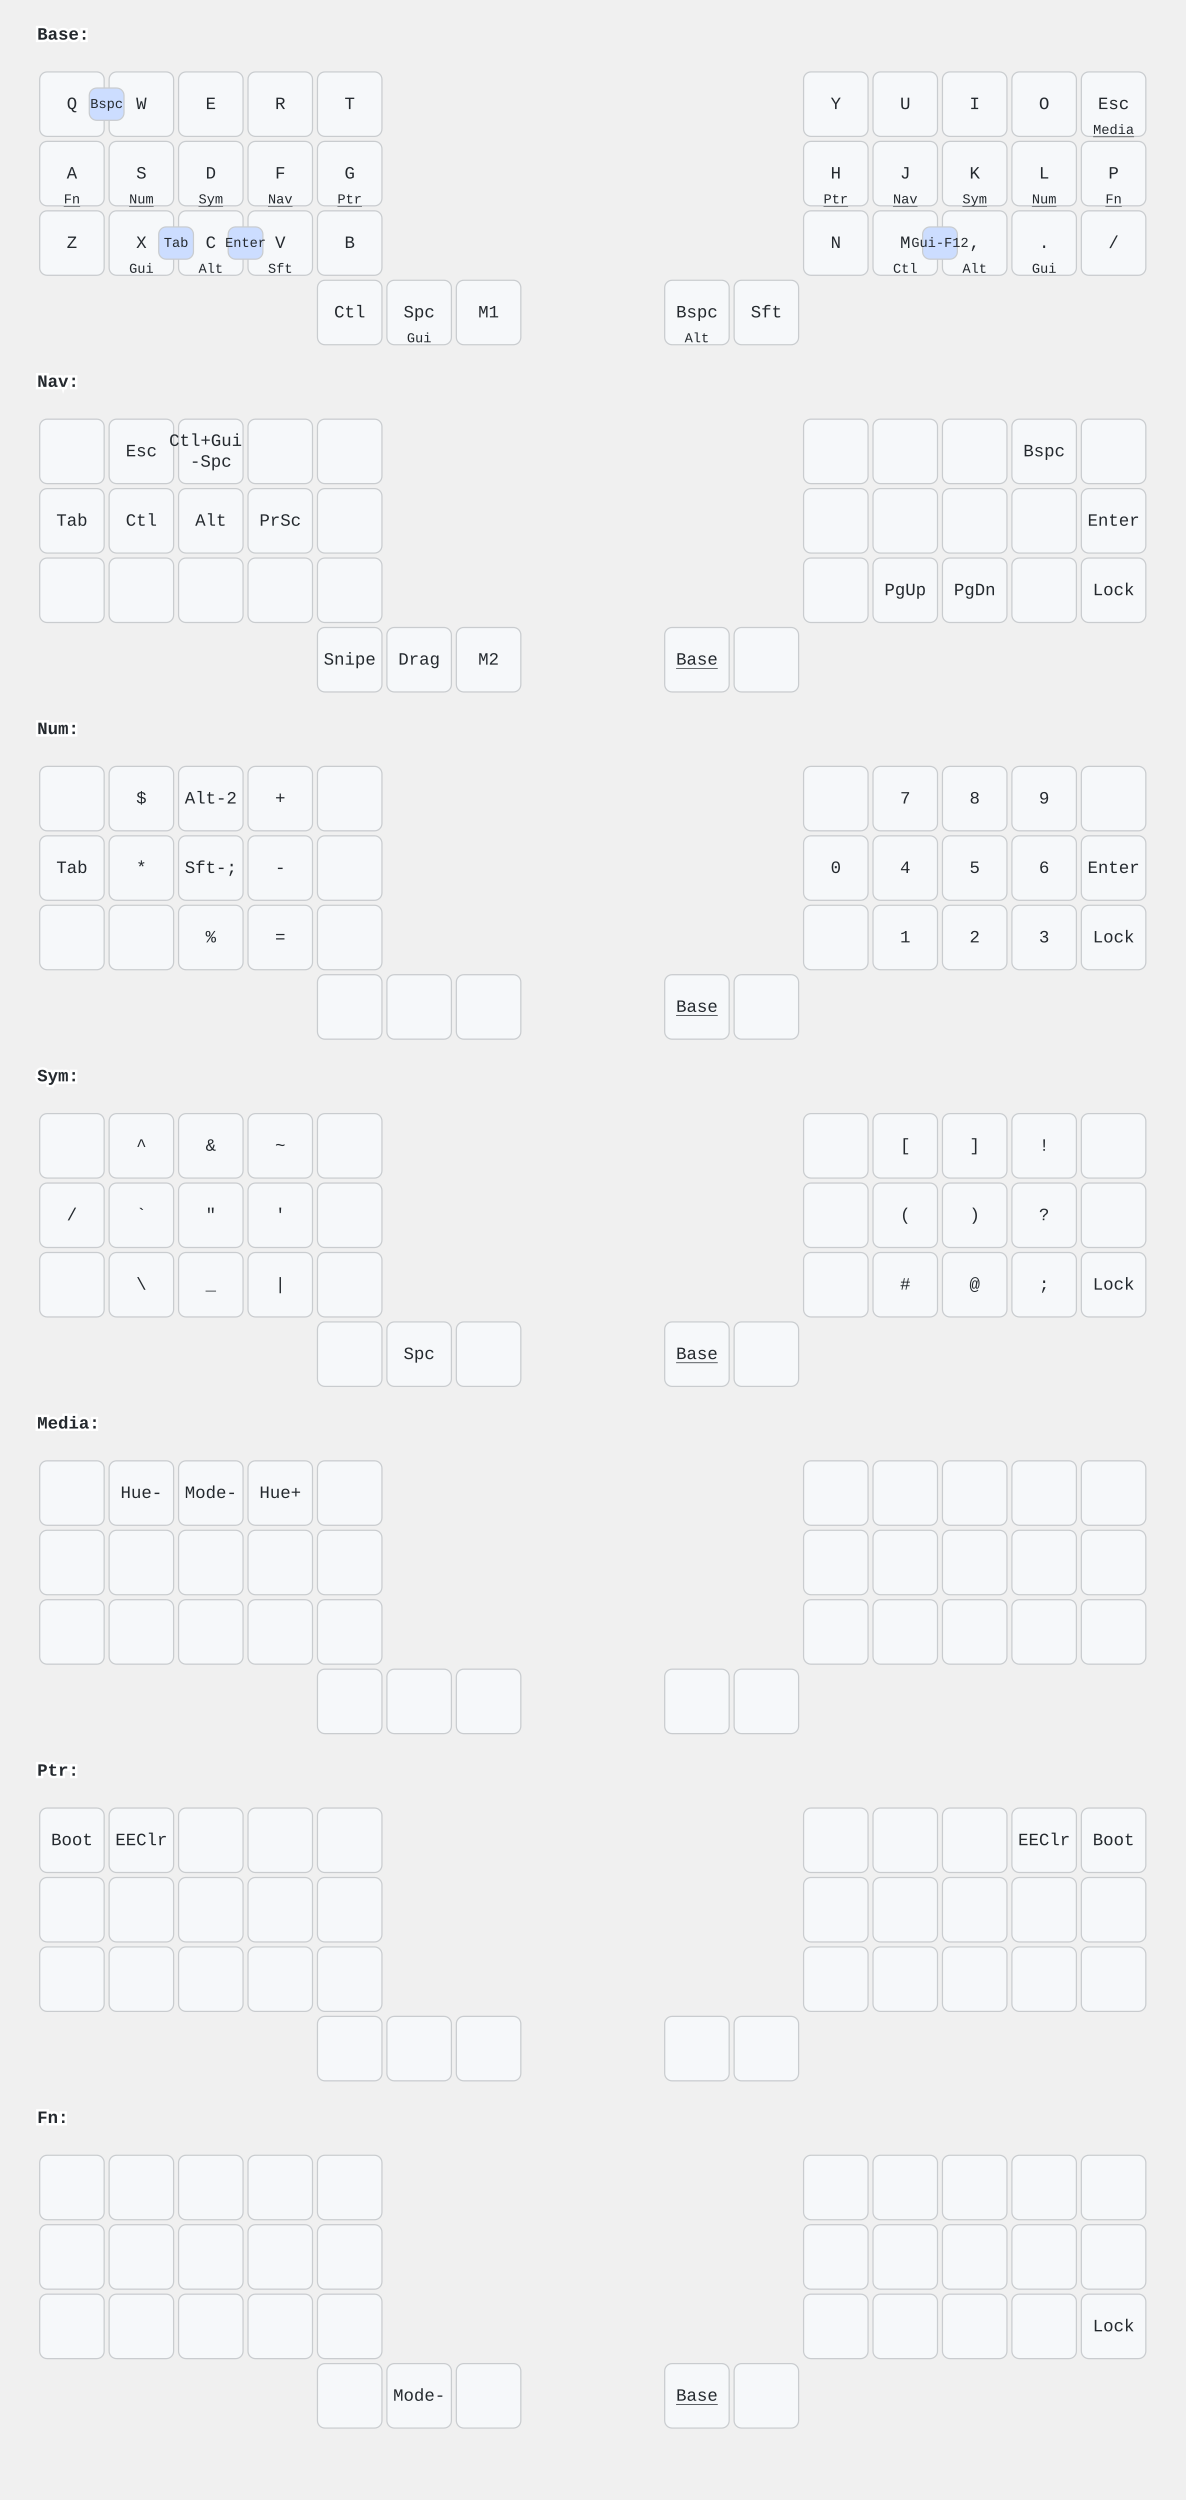
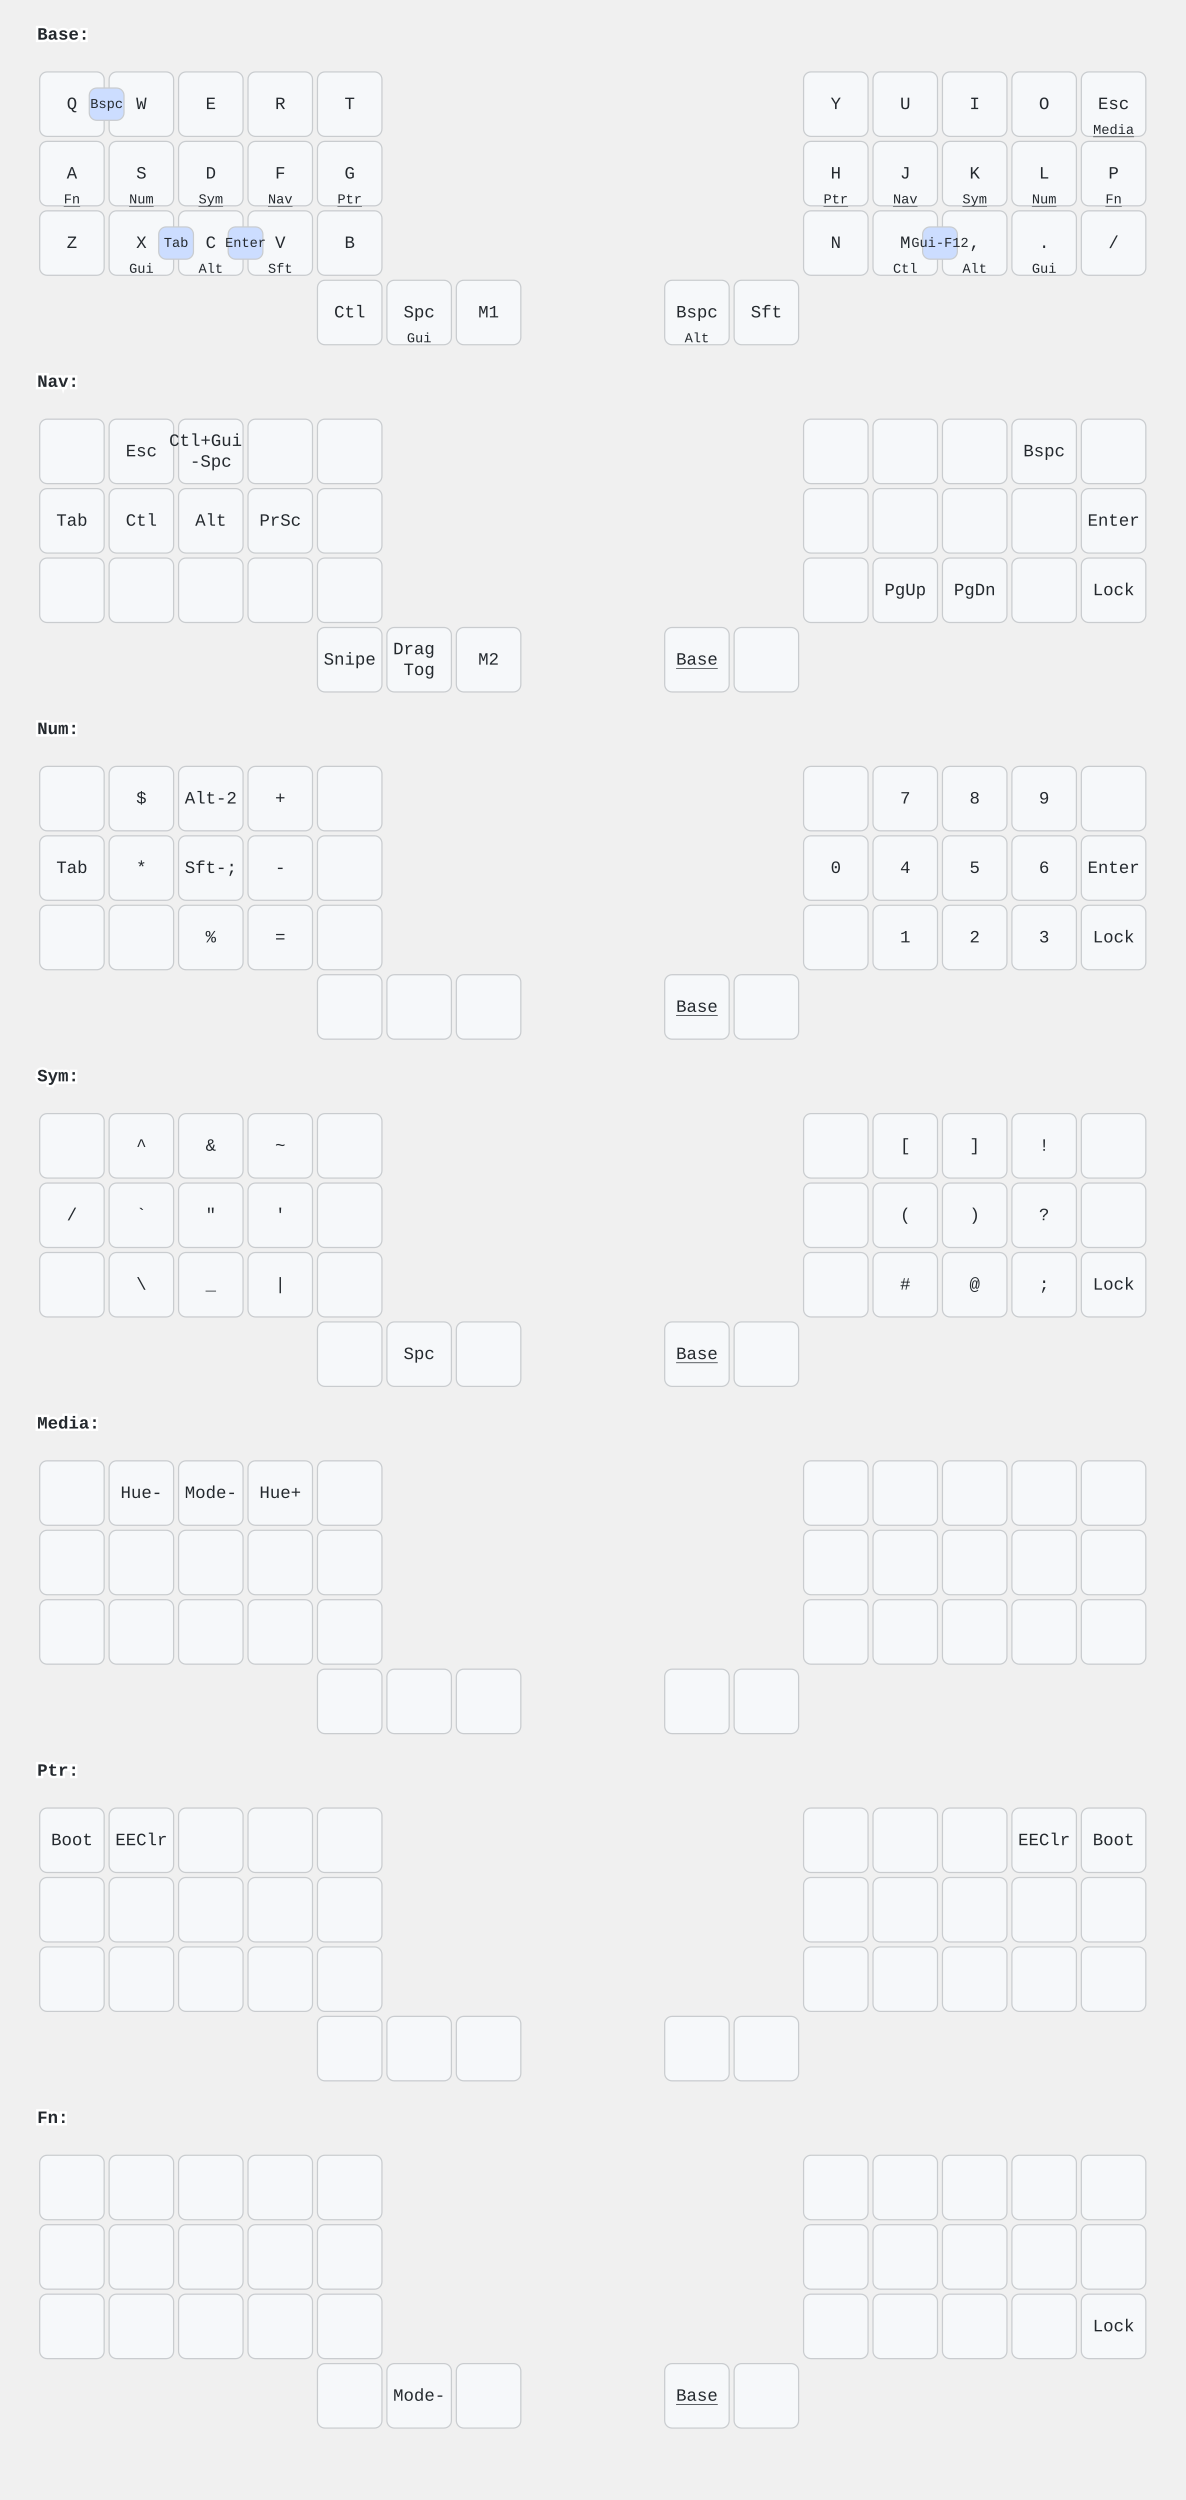
<svg xmlns="http://www.w3.org/2000/svg" xmlns:xlink="http://www.w3.org/1999/xlink" width="956" height="2016" viewBox="0 0 956 2016" class="keymap">
  <defs>/* start glyphs */
<svg id="mdi:arrow-down-thin">
      <svg id="mdi-arrow-down-thin" viewBox="0 0 24 24">
        <path d="M7.03 13.92H11.03V5L13.04 4.97V13.92H17.03L12.03 18.92Z" />
      </svg>
    </svg>
    <svg id="mdi:arrow-left-thin">
      <svg id="mdi-arrow-left-thin" viewBox="0 0 24 24">
        <path d="M10.05 16.94V12.94H18.97L19 10.93H10.05V6.94L5.05 11.94Z" />
      </svg>
    </svg>
    <svg id="mdi:arrow-right-thin">
      <svg id="mdi-arrow-right-thin" viewBox="0 0 24 24">
        <path d="M14 16.94V12.94H5.08L5.05 10.93H14V6.94L19 11.94Z" />
      </svg>
    </svg>
    <svg id="mdi:arrow-up-thin">
      <svg id="mdi-arrow-up-thin" viewBox="0 0 24 24">
        <path d="M7.03 9.97H11.03V18.89L13.04 18.92V9.97H17.03L12.03 4.97Z" />
      </svg>
    </svg>
    <svg id="mdi:play">
      <svg id="mdi-play" viewBox="0 0 24 24">
        <path d="M8,5.14V19.14L19,12.14L8,5.14Z" />
      </svg>
    </svg>
    <svg id="mdi:skip-next">
      <svg id="mdi-skip-next" viewBox="0 0 24 24">
        <path d="M16,18H18V6H16M6,18L14.5,12L6,6V18Z" />
      </svg>
    </svg>
    <svg id="mdi:skip-previous">
      <svg id="mdi-skip-previous" viewBox="0 0 24 24">
        <path d="M6,18V6H8V18H6M9.5,12L18,6V18L9.5,12Z" />
      </svg>
    </svg>
    <svg id="mdi:stop">
      <svg id="mdi-stop" viewBox="0 0 24 24">
        <path d="M18,18H6V6H18V18Z" />
      </svg>
    </svg>
    <svg id="mdi:volume-off">
      <svg id="mdi-volume-off" viewBox="0 0 24 24">
        <path d="M12,4L9.91,6.09L12,8.18M4.27,3L3,4.27L7.73,9H3V15H7L12,20V13.27L16.25,17.53C15.58,18.04 14.83,18.46 14,18.7V20.77C15.38,20.45 16.63,19.82 17.68,18.96L19.73,21L21,19.73L12,10.73M19,12C19,12.94 18.8,13.82 18.46,14.64L19.97,16.15C20.62,14.91 21,13.5 21,12C21,7.72 18,4.14 14,3.23V5.29C16.89,6.15 19,8.83 19,12M16.5,12C16.5,10.23 15.5,8.71 14,7.97V10.18L16.45,12.63C16.5,12.43 16.5,12.21 16.5,12Z" />
      </svg>
    </svg>
  </defs>/* end glyphs */
<style>/* inherit to force styles through use tags */
svg path {
    fill: inherit;
}

/* font and background color specifications */
svg.keymap {
    font-family: SFMono-Regular,Consolas,Liberation Mono,Menlo,monospace;
    font-size: 14px;
    font-kerning: normal;
    text-rendering: optimizeLegibility;
    fill: #24292e;
}

/* default key styling */
rect.key {
    fill: #f6f8fa;
}

rect.key, rect.combo {
    stroke: #c9cccf;
    stroke-width: 1;
}

/* default key side styling, only used is draw_key_sides is set */
rect.side {
    filter: brightness(90%);
}

/* color accent for combo boxes */
rect.combo, rect.combo-separate {
    fill: #cdf;
}

/* color accent for held keys */
rect.held, rect.combo.held {
    fill: #fdd;
}

/* color accent for ghost (optional) keys */
rect.ghost, rect.combo.ghost {
    stroke-dasharray: 4, 4;
    stroke-width: 2;
}

text {
    text-anchor: middle;
    dominant-baseline: middle;
}

/* styling for layer labels */
text.label {
    font-weight: bold;
    text-anchor: start;
    stroke: white;
    stroke-width: 4;
    paint-order: stroke;
}

/* styling for optional footer */
text.footer {
    text-anchor: end;
    dominant-baseline: auto;
    stroke: white;
    stroke-width: 4;
    paint-order: stroke;
}

/* styling for combo tap, and key non-tap label text */
text.combo, text.hold, text.shifted, text.left, text.right, text.tl, text.tr, text.bl, text.br {
    font-size: 11px;
}

text.hold, text.bl, text.br {
    text-anchor: middle;
    dominant-baseline: auto;
}

text.shifted, text.tl, text.tr {
    text-anchor: middle;
    dominant-baseline: hanging;
}

text.left, text.tl, text.bl {
    text-anchor: start;
}

text.right, text.tr, text.br {
    text-anchor: end;
}

text.layer-activator {
    text-decoration: underline;
}

/* styling for hold/shifted label text in combo box */
text.combo.hold, text.combo.shifted, text.combo.left, text.combo.right {
    font-size: 8px;
}

/* lighter symbol for transparent keys */
text.trans {
    fill: #7b7e81;
}

/* styling for combo dendrons */
path.combo {
    stroke-width: 1;
    stroke: gray;
    fill: none;
}

/* Start Tabler Icons Cleanup */
/* cannot use height/width with glyphs */
.icon-tabler &gt; path {
    fill: inherit;
    stroke: inherit;
    stroke-width: 2;
}
/* hide tabler's default box */
.icon-tabler &gt; path[stroke="none"][fill="none"] {
    visibility: hidden;
}
/* End Tabler Icons Cleanup */
</style>
  <g transform="translate(30, 0)" class="layer-Base">
    <text x="0" y="28" class="label" id="Base">Base:</text>
    <g transform="translate(0, 56)">
      <g transform="translate(28, 28)" class="key keypos-0">
        <rect rx="6" ry="6" x="-26" y="-26" width="52" height="52" class="key" />
        <text x="0" y="0" class="key tap">Q</text>
      </g>
      <g transform="translate(84, 28)" class="key keypos-1">
        <rect rx="6" ry="6" x="-26" y="-26" width="52" height="52" class="key" />
        <text x="0" y="0" class="key tap">W</text>
      </g>
      <g transform="translate(140, 28)" class="key keypos-2">
        <rect rx="6" ry="6" x="-26" y="-26" width="52" height="52" class="key" />
        <text x="0" y="0" class="key tap">E</text>
      </g>
      <g transform="translate(196, 28)" class="key keypos-3">
        <rect rx="6" ry="6" x="-26" y="-26" width="52" height="52" class="key" />
        <text x="0" y="0" class="key tap">R</text>
      </g>
      <g transform="translate(252, 28)" class="key keypos-4">
        <rect rx="6" ry="6" x="-26" y="-26" width="52" height="52" class="key" />
        <text x="0" y="0" class="key tap">T</text>
      </g>
      <g transform="translate(644, 28)" class="key keypos-5">
        <rect rx="6" ry="6" x="-26" y="-26" width="52" height="52" class="key" />
        <text x="0" y="0" class="key tap">Y</text>
      </g>
      <g transform="translate(700, 28)" class="key keypos-6">
        <rect rx="6" ry="6" x="-26" y="-26" width="52" height="52" class="key" />
        <text x="0" y="0" class="key tap">U</text>
      </g>
      <g transform="translate(756, 28)" class="key keypos-7">
        <rect rx="6" ry="6" x="-26" y="-26" width="52" height="52" class="key" />
        <text x="0" y="0" class="key tap">I</text>
      </g>
      <g transform="translate(812, 28)" class="key keypos-8">
        <rect rx="6" ry="6" x="-26" y="-26" width="52" height="52" class="key" />
        <text x="0" y="0" class="key tap">O</text>
      </g>
      <g transform="translate(868, 28)" class="key keypos-9">
        <rect rx="6" ry="6" x="-26" y="-26" width="52" height="52" class="key" />
        <text x="0" y="0" class="key tap">Esc</text>
        <a href="#Media">
          <text x="0" y="24" class="key hold layer-activator">Media</text>
        </a>
      </g>
      <g transform="translate(28, 84)" class="key keypos-10">
        <rect rx="6" ry="6" x="-26" y="-26" width="52" height="52" class="key" />
        <text x="0" y="0" class="key tap">A</text>
        <a href="#Fn">
          <text x="0" y="24" class="key hold layer-activator">Fn</text>
        </a>
      </g>
      <g transform="translate(84, 84)" class="key keypos-11">
        <rect rx="6" ry="6" x="-26" y="-26" width="52" height="52" class="key" />
        <text x="0" y="0" class="key tap">S</text>
        <a href="#Num">
          <text x="0" y="24" class="key hold layer-activator">Num</text>
        </a>
      </g>
      <g transform="translate(140, 84)" class="key keypos-12">
        <rect rx="6" ry="6" x="-26" y="-26" width="52" height="52" class="key" />
        <text x="0" y="0" class="key tap">D</text>
        <a href="#Sym">
          <text x="0" y="24" class="key hold layer-activator">Sym</text>
        </a>
      </g>
      <g transform="translate(196, 84)" class="key keypos-13">
        <rect rx="6" ry="6" x="-26" y="-26" width="52" height="52" class="key" />
        <text x="0" y="0" class="key tap">F</text>
        <a href="#Nav">
          <text x="0" y="24" class="key hold layer-activator">Nav</text>
        </a>
      </g>
      <g transform="translate(252, 84)" class="key keypos-14">
        <rect rx="6" ry="6" x="-26" y="-26" width="52" height="52" class="key" />
        <text x="0" y="0" class="key tap">G</text>
        <a href="#Ptr">
          <text x="0" y="24" class="key hold layer-activator">Ptr</text>
        </a>
      </g>
      <g transform="translate(644, 84)" class="key keypos-15">
        <rect rx="6" ry="6" x="-26" y="-26" width="52" height="52" class="key" />
        <text x="0" y="0" class="key tap">H</text>
        <a href="#Ptr">
          <text x="0" y="24" class="key hold layer-activator">Ptr</text>
        </a>
      </g>
      <g transform="translate(700, 84)" class="key keypos-16">
        <rect rx="6" ry="6" x="-26" y="-26" width="52" height="52" class="key" />
        <text x="0" y="0" class="key tap">J</text>
        <a href="#Nav">
          <text x="0" y="24" class="key hold layer-activator">Nav</text>
        </a>
      </g>
      <g transform="translate(756, 84)" class="key keypos-17">
        <rect rx="6" ry="6" x="-26" y="-26" width="52" height="52" class="key" />
        <text x="0" y="0" class="key tap">K</text>
        <a href="#Sym">
          <text x="0" y="24" class="key hold layer-activator">Sym</text>
        </a>
      </g>
      <g transform="translate(812, 84)" class="key keypos-18">
        <rect rx="6" ry="6" x="-26" y="-26" width="52" height="52" class="key" />
        <text x="0" y="0" class="key tap">L</text>
        <a href="#Num">
          <text x="0" y="24" class="key hold layer-activator">Num</text>
        </a>
      </g>
      <g transform="translate(868, 84)" class="key keypos-19">
        <rect rx="6" ry="6" x="-26" y="-26" width="52" height="52" class="key" />
        <text x="0" y="0" class="key tap">P</text>
        <a href="#Fn">
          <text x="0" y="24" class="key hold layer-activator">Fn</text>
        </a>
      </g>
      <g transform="translate(28, 140)" class="key keypos-20">
        <rect rx="6" ry="6" x="-26" y="-26" width="52" height="52" class="key" />
        <text x="0" y="0" class="key tap">Z</text>
      </g>
      <g transform="translate(84, 140)" class="key keypos-21">
        <rect rx="6" ry="6" x="-26" y="-26" width="52" height="52" class="key" />
        <text x="0" y="0" class="key tap">X</text>
        <text x="0" y="24" class="key hold">Gui</text>
      </g>
      <g transform="translate(140, 140)" class="key keypos-22">
        <rect rx="6" ry="6" x="-26" y="-26" width="52" height="52" class="key" />
        <text x="0" y="0" class="key tap">C</text>
        <text x="0" y="24" class="key hold">Alt</text>
      </g>
      <g transform="translate(196, 140)" class="key keypos-23">
        <rect rx="6" ry="6" x="-26" y="-26" width="52" height="52" class="key" />
        <text x="0" y="0" class="key tap">V</text>
        <text x="0" y="24" class="key hold">Sft</text>
      </g>
      <g transform="translate(252, 140)" class="key keypos-24">
        <rect rx="6" ry="6" x="-26" y="-26" width="52" height="52" class="key" />
        <text x="0" y="0" class="key tap">B</text>
      </g>
      <g transform="translate(644, 140)" class="key keypos-25">
        <rect rx="6" ry="6" x="-26" y="-26" width="52" height="52" class="key" />
        <text x="0" y="0" class="key tap">N</text>
      </g>
      <g transform="translate(700, 140)" class="key keypos-26">
        <rect rx="6" ry="6" x="-26" y="-26" width="52" height="52" class="key" />
        <text x="0" y="0" class="key tap">M</text>
        <text x="0" y="24" class="key hold">Ctl</text>
      </g>
      <g transform="translate(756, 140)" class="key keypos-27">
        <rect rx="6" ry="6" x="-26" y="-26" width="52" height="52" class="key" />
        <text x="0" y="0" class="key tap">,</text>
        <text x="0" y="24" class="key hold">Alt</text>
      </g>
      <g transform="translate(812, 140)" class="key keypos-28">
        <rect rx="6" ry="6" x="-26" y="-26" width="52" height="52" class="key" />
        <text x="0" y="0" class="key tap">.</text>
        <text x="0" y="24" class="key hold">Gui</text>
      </g>
      <g transform="translate(868, 140)" class="key keypos-29">
        <rect rx="6" ry="6" x="-26" y="-26" width="52" height="52" class="key" />
        <text x="0" y="0" class="key tap">/</text>
      </g>
      <g transform="translate(252, 196)" class="key keypos-30">
        <rect rx="6" ry="6" x="-26" y="-26" width="52" height="52" class="key" />
        <text x="0" y="0" class="key tap">Ctl</text>
      </g>
      <g transform="translate(308, 196)" class="key keypos-31">
        <rect rx="6" ry="6" x="-26" y="-26" width="52" height="52" class="key" />
        <text x="0" y="0" class="key tap">Spc</text>
        <text x="0" y="24" class="key hold">Gui</text>
      </g>
      <g transform="translate(364, 196)" class="key keypos-32">
        <rect rx="6" ry="6" x="-26" y="-26" width="52" height="52" class="key" />
        <text x="0" y="0" class="key tap">M1</text>
      </g>
      <g transform="translate(532, 196)" class="key keypos-33">
        <rect rx="6" ry="6" x="-26" y="-26" width="52" height="52" class="key" />
        <text x="0" y="0" class="key tap">Bspc</text>
        <text x="0" y="24" class="key hold">Alt</text>
      </g>
      <g transform="translate(588, 196)" class="key keypos-34">
        <rect rx="6" ry="6" x="-26" y="-26" width="52" height="52" class="key" />
        <text x="0" y="0" class="key tap">Sft</text>
      </g>
      <g class="combo combopos-0">
        <rect rx="6" ry="6" x="154" y="127" width="28" height="26" class="combo" />
        <text x="168" y="140" class="combo tap">Enter</text>
      </g>
      <g class="combo combopos-1">
        <rect rx="6" ry="6" x="98" y="127" width="28" height="26" class="combo" />
        <text x="112" y="140" class="combo tap">Tab</text>
      </g>
      <g class="combo combopos-2">
        <rect rx="6" ry="6" x="42" y="15" width="28" height="26" class="combo" />
        <text x="56" y="28" class="combo tap">Bspc</text>
      </g>
      <g class="combo combopos-3">
        <rect rx="6" ry="6" x="714" y="127" width="28" height="26" class="combo" />
        <text x="728" y="140" class="combo tap">Gui-F12</text>
      </g>
    </g>
  </g>
  <g transform="translate(30, 280)" class="layer-Nav">
    <text x="0" y="28" class="label" id="Nav">Nav:</text>
    <g transform="translate(0, 56)">
      <g transform="translate(28, 28)" class="key keypos-0">
        <rect rx="6" ry="6" x="-26" y="-26" width="52" height="52" class="key" />
      </g>
      <g transform="translate(84, 28)" class="key keypos-1">
        <rect rx="6" ry="6" x="-26" y="-26" width="52" height="52" class="key" />
        <text x="0" y="0" class="key tap">Esc</text>
      </g>
      <g transform="translate(140, 28)" class="key keypos-2">
        <rect rx="6" ry="6" x="-26" y="-26" width="52" height="52" class="key" />
        <text x="0" y="0" class="key tap">
          <tspan x="0" dy="-0.6em">Ctl+Gui</tspan>
          <tspan x="0" dy="1.2em">-Spc</tspan>
        </text>
      </g>
      <g transform="translate(196, 28)" class="key keypos-3">
        <rect rx="6" ry="6" x="-26" y="-26" width="52" height="52" class="key" />
      </g>
      <g transform="translate(252, 28)" class="key keypos-4">
        <rect rx="6" ry="6" x="-26" y="-26" width="52" height="52" class="key" />
      </g>
      <g transform="translate(644, 28)" class="key keypos-5">
        <rect rx="6" ry="6" x="-26" y="-26" width="52" height="52" class="key" />
      </g>
      <g transform="translate(700, 28)" class="key keypos-6">
        <rect rx="6" ry="6" x="-26" y="-26" width="52" height="52" class="key" />
      </g>
      <g transform="translate(756, 28)" class="key keypos-7">
        <rect rx="6" ry="6" x="-26" y="-26" width="52" height="52" class="key" />
        <use href="#mdi:arrow-up-thin" xlink:href="#mdi:arrow-up-thin" x="-7" y="-7" height="14" width="14.0" class="key tap glyph mdi:arrow-up-thin" />
      </g>
      <g transform="translate(812, 28)" class="key keypos-8">
        <rect rx="6" ry="6" x="-26" y="-26" width="52" height="52" class="key" />
        <text x="0" y="0" class="key tap">Bspc</text>
      </g>
      <g transform="translate(868, 28)" class="key keypos-9">
        <rect rx="6" ry="6" x="-26" y="-26" width="52" height="52" class="key" />
      </g>
      <g transform="translate(28, 84)" class="key keypos-10">
        <rect rx="6" ry="6" x="-26" y="-26" width="52" height="52" class="key" />
        <text x="0" y="0" class="key tap">Tab</text>
      </g>
      <g transform="translate(84, 84)" class="key keypos-11">
        <rect rx="6" ry="6" x="-26" y="-26" width="52" height="52" class="key" />
        <text x="0" y="0" class="key tap">Ctl</text>
      </g>
      <g transform="translate(140, 84)" class="key keypos-12">
        <rect rx="6" ry="6" x="-26" y="-26" width="52" height="52" class="key" />
        <text x="0" y="0" class="key tap">Alt</text>
      </g>
      <g transform="translate(196, 84)" class="key keypos-13">
        <rect rx="6" ry="6" x="-26" y="-26" width="52" height="52" class="key" />
        <text x="0" y="0" class="key tap">PrSc</text>
      </g>
      <g transform="translate(252, 84)" class="key keypos-14">
        <rect rx="6" ry="6" x="-26" y="-26" width="52" height="52" class="key" />
      </g>
      <g transform="translate(644, 84)" class="key keypos-15">
        <rect rx="6" ry="6" x="-26" y="-26" width="52" height="52" class="key" />
      </g>
      <g transform="translate(700, 84)" class="key keypos-16">
        <rect rx="6" ry="6" x="-26" y="-26" width="52" height="52" class="key" />
        <use href="#mdi:arrow-left-thin" xlink:href="#mdi:arrow-left-thin" x="-7" y="-7" height="14" width="14.0" class="key tap glyph mdi:arrow-left-thin" />
      </g>
      <g transform="translate(756, 84)" class="key keypos-17">
        <rect rx="6" ry="6" x="-26" y="-26" width="52" height="52" class="key" />
        <use href="#mdi:arrow-down-thin" xlink:href="#mdi:arrow-down-thin" x="-7" y="-7" height="14" width="14.0" class="key tap glyph mdi:arrow-down-thin" />
      </g>
      <g transform="translate(812, 84)" class="key keypos-18">
        <rect rx="6" ry="6" x="-26" y="-26" width="52" height="52" class="key" />
        <use href="#mdi:arrow-right-thin" xlink:href="#mdi:arrow-right-thin" x="-7" y="-7" height="14" width="14.0" class="key tap glyph mdi:arrow-right-thin" />
      </g>
      <g transform="translate(868, 84)" class="key keypos-19">
        <rect rx="6" ry="6" x="-26" y="-26" width="52" height="52" class="key" />
        <text x="0" y="0" class="key tap">Enter</text>
      </g>
      <g transform="translate(28, 140)" class="key keypos-20">
        <rect rx="6" ry="6" x="-26" y="-26" width="52" height="52" class="key" />
      </g>
      <g transform="translate(84, 140)" class="key keypos-21">
        <rect rx="6" ry="6" x="-26" y="-26" width="52" height="52" class="key" />
      </g>
      <g transform="translate(140, 140)" class="key keypos-22">
        <rect rx="6" ry="6" x="-26" y="-26" width="52" height="52" class="key" />
      </g>
      <g transform="translate(196, 140)" class="key keypos-23">
        <rect rx="6" ry="6" x="-26" y="-26" width="52" height="52" class="key" />
      </g>
      <g transform="translate(252, 140)" class="key keypos-24">
        <rect rx="6" ry="6" x="-26" y="-26" width="52" height="52" class="key" />
      </g>
      <g transform="translate(644, 140)" class="key keypos-25">
        <rect rx="6" ry="6" x="-26" y="-26" width="52" height="52" class="key" />
      </g>
      <g transform="translate(700, 140)" class="key keypos-26">
        <rect rx="6" ry="6" x="-26" y="-26" width="52" height="52" class="key" />
        <text x="0" y="0" class="key tap">PgUp</text>
      </g>
      <g transform="translate(756, 140)" class="key keypos-27">
        <rect rx="6" ry="6" x="-26" y="-26" width="52" height="52" class="key" />
        <text x="0" y="0" class="key tap">PgDn</text>
      </g>
      <g transform="translate(812, 140)" class="key keypos-28">
        <rect rx="6" ry="6" x="-26" y="-26" width="52" height="52" class="key" />
      </g>
      <g transform="translate(868, 140)" class="key keypos-29">
        <rect rx="6" ry="6" x="-26" y="-26" width="52" height="52" class="key" />
        <text x="0" y="0" class="key tap">Lock</text>
      </g>
      <g transform="translate(252, 196)" class="key keypos-30">
        <rect rx="6" ry="6" x="-26" y="-26" width="52" height="52" class="key" />
        <text x="0" y="0" class="key tap">Snipe</text>
      </g>
      <g transform="translate(308, 196)" class="key keypos-31">
        <rect rx="6" ry="6" x="-26" y="-26" width="52" height="52" class="key" />
-         <text x="0" y="0" class="key tap">Drag</text>
+         <text x="0" y="0" class="key tap">
+           <tspan x="0" dy="-0.6em">Drag</tspan>
+           <tspan x="0" dy="1.2em">Tog</tspan>
+         </text>
      </g>
      <g transform="translate(364, 196)" class="key keypos-32">
        <rect rx="6" ry="6" x="-26" y="-26" width="52" height="52" class="key" />
        <text x="0" y="0" class="key tap">M2</text>
      </g>
      <g transform="translate(532, 196)" class="key keypos-33">
        <rect rx="6" ry="6" x="-26" y="-26" width="52" height="52" class="key" />
        <a href="#Base">
          <text x="0" y="0" class="key tap layer-activator">Base</text>
        </a>
      </g>
      <g transform="translate(588, 196)" class="key keypos-34">
        <rect rx="6" ry="6" x="-26" y="-26" width="52" height="52" class="key" />
      </g>
    </g>
  </g>
  <g transform="translate(30, 560)" class="layer-Num">
    <text x="0" y="28" class="label" id="Num">Num:</text>
    <g transform="translate(0, 56)">
      <g transform="translate(28, 28)" class="key keypos-0">
        <rect rx="6" ry="6" x="-26" y="-26" width="52" height="52" class="key" />
      </g>
      <g transform="translate(84, 28)" class="key keypos-1">
        <rect rx="6" ry="6" x="-26" y="-26" width="52" height="52" class="key" />
        <text x="0" y="0" class="key tap">$</text>
      </g>
      <g transform="translate(140, 28)" class="key keypos-2">
        <rect rx="6" ry="6" x="-26" y="-26" width="52" height="52" class="key" />
        <text x="0" y="0" class="key tap">Alt-2</text>
      </g>
      <g transform="translate(196, 28)" class="key keypos-3">
        <rect rx="6" ry="6" x="-26" y="-26" width="52" height="52" class="key" />
        <text x="0" y="0" class="key tap">+</text>
      </g>
      <g transform="translate(252, 28)" class="key keypos-4">
        <rect rx="6" ry="6" x="-26" y="-26" width="52" height="52" class="key" />
      </g>
      <g transform="translate(644, 28)" class="key keypos-5">
        <rect rx="6" ry="6" x="-26" y="-26" width="52" height="52" class="key" />
      </g>
      <g transform="translate(700, 28)" class="key keypos-6">
        <rect rx="6" ry="6" x="-26" y="-26" width="52" height="52" class="key" />
        <text x="0" y="0" class="key tap">7</text>
      </g>
      <g transform="translate(756, 28)" class="key keypos-7">
        <rect rx="6" ry="6" x="-26" y="-26" width="52" height="52" class="key" />
        <text x="0" y="0" class="key tap">8</text>
      </g>
      <g transform="translate(812, 28)" class="key keypos-8">
        <rect rx="6" ry="6" x="-26" y="-26" width="52" height="52" class="key" />
        <text x="0" y="0" class="key tap">9</text>
      </g>
      <g transform="translate(868, 28)" class="key keypos-9">
        <rect rx="6" ry="6" x="-26" y="-26" width="52" height="52" class="key" />
      </g>
      <g transform="translate(28, 84)" class="key keypos-10">
        <rect rx="6" ry="6" x="-26" y="-26" width="52" height="52" class="key" />
        <text x="0" y="0" class="key tap">Tab</text>
      </g>
      <g transform="translate(84, 84)" class="key keypos-11">
        <rect rx="6" ry="6" x="-26" y="-26" width="52" height="52" class="key" />
        <text x="0" y="0" class="key tap">*</text>
      </g>
      <g transform="translate(140, 84)" class="key keypos-12">
        <rect rx="6" ry="6" x="-26" y="-26" width="52" height="52" class="key" />
        <text x="0" y="0" class="key tap">Sft-;</text>
      </g>
      <g transform="translate(196, 84)" class="key keypos-13">
        <rect rx="6" ry="6" x="-26" y="-26" width="52" height="52" class="key" />
        <text x="0" y="0" class="key tap">-</text>
      </g>
      <g transform="translate(252, 84)" class="key keypos-14">
        <rect rx="6" ry="6" x="-26" y="-26" width="52" height="52" class="key" />
      </g>
      <g transform="translate(644, 84)" class="key keypos-15">
        <rect rx="6" ry="6" x="-26" y="-26" width="52" height="52" class="key" />
        <text x="0" y="0" class="key tap">0</text>
      </g>
      <g transform="translate(700, 84)" class="key keypos-16">
        <rect rx="6" ry="6" x="-26" y="-26" width="52" height="52" class="key" />
        <text x="0" y="0" class="key tap">4</text>
      </g>
      <g transform="translate(756, 84)" class="key keypos-17">
        <rect rx="6" ry="6" x="-26" y="-26" width="52" height="52" class="key" />
        <text x="0" y="0" class="key tap">5</text>
      </g>
      <g transform="translate(812, 84)" class="key keypos-18">
        <rect rx="6" ry="6" x="-26" y="-26" width="52" height="52" class="key" />
        <text x="0" y="0" class="key tap">6</text>
      </g>
      <g transform="translate(868, 84)" class="key keypos-19">
        <rect rx="6" ry="6" x="-26" y="-26" width="52" height="52" class="key" />
        <text x="0" y="0" class="key tap">Enter</text>
      </g>
      <g transform="translate(28, 140)" class="key keypos-20">
        <rect rx="6" ry="6" x="-26" y="-26" width="52" height="52" class="key" />
      </g>
      <g transform="translate(84, 140)" class="key keypos-21">
        <rect rx="6" ry="6" x="-26" y="-26" width="52" height="52" class="key" />
      </g>
      <g transform="translate(140, 140)" class="key keypos-22">
        <rect rx="6" ry="6" x="-26" y="-26" width="52" height="52" class="key" />
        <text x="0" y="0" class="key tap">%</text>
      </g>
      <g transform="translate(196, 140)" class="key keypos-23">
        <rect rx="6" ry="6" x="-26" y="-26" width="52" height="52" class="key" />
        <text x="0" y="0" class="key tap">=</text>
      </g>
      <g transform="translate(252, 140)" class="key keypos-24">
        <rect rx="6" ry="6" x="-26" y="-26" width="52" height="52" class="key" />
      </g>
      <g transform="translate(644, 140)" class="key keypos-25">
        <rect rx="6" ry="6" x="-26" y="-26" width="52" height="52" class="key" />
      </g>
      <g transform="translate(700, 140)" class="key keypos-26">
        <rect rx="6" ry="6" x="-26" y="-26" width="52" height="52" class="key" />
        <text x="0" y="0" class="key tap">1</text>
      </g>
      <g transform="translate(756, 140)" class="key keypos-27">
        <rect rx="6" ry="6" x="-26" y="-26" width="52" height="52" class="key" />
        <text x="0" y="0" class="key tap">2</text>
      </g>
      <g transform="translate(812, 140)" class="key keypos-28">
        <rect rx="6" ry="6" x="-26" y="-26" width="52" height="52" class="key" />
        <text x="0" y="0" class="key tap">3</text>
      </g>
      <g transform="translate(868, 140)" class="key keypos-29">
        <rect rx="6" ry="6" x="-26" y="-26" width="52" height="52" class="key" />
        <text x="0" y="0" class="key tap">Lock</text>
      </g>
      <g transform="translate(252, 196)" class="key keypos-30">
        <rect rx="6" ry="6" x="-26" y="-26" width="52" height="52" class="key" />
      </g>
      <g transform="translate(308, 196)" class="key keypos-31">
        <rect rx="6" ry="6" x="-26" y="-26" width="52" height="52" class="key" />
      </g>
      <g transform="translate(364, 196)" class="key keypos-32">
        <rect rx="6" ry="6" x="-26" y="-26" width="52" height="52" class="key" />
      </g>
      <g transform="translate(532, 196)" class="key keypos-33">
        <rect rx="6" ry="6" x="-26" y="-26" width="52" height="52" class="key" />
        <a href="#Base">
          <text x="0" y="0" class="key tap layer-activator">Base</text>
        </a>
      </g>
      <g transform="translate(588, 196)" class="key keypos-34">
        <rect rx="6" ry="6" x="-26" y="-26" width="52" height="52" class="key" />
      </g>
    </g>
  </g>
  <g transform="translate(30, 840)" class="layer-Sym">
    <text x="0" y="28" class="label" id="Sym">Sym:</text>
    <g transform="translate(0, 56)">
      <g transform="translate(28, 28)" class="key keypos-0">
        <rect rx="6" ry="6" x="-26" y="-26" width="52" height="52" class="key" />
      </g>
      <g transform="translate(84, 28)" class="key keypos-1">
        <rect rx="6" ry="6" x="-26" y="-26" width="52" height="52" class="key" />
        <text x="0" y="0" class="key tap">^</text>
      </g>
      <g transform="translate(140, 28)" class="key keypos-2">
        <rect rx="6" ry="6" x="-26" y="-26" width="52" height="52" class="key" />
        <text x="0" y="0" class="key tap">&amp;</text>
      </g>
      <g transform="translate(196, 28)" class="key keypos-3">
        <rect rx="6" ry="6" x="-26" y="-26" width="52" height="52" class="key" />
        <text x="0" y="0" class="key tap">~</text>
      </g>
      <g transform="translate(252, 28)" class="key keypos-4">
        <rect rx="6" ry="6" x="-26" y="-26" width="52" height="52" class="key" />
      </g>
      <g transform="translate(644, 28)" class="key keypos-5">
        <rect rx="6" ry="6" x="-26" y="-26" width="52" height="52" class="key" />
      </g>
      <g transform="translate(700, 28)" class="key keypos-6">
        <rect rx="6" ry="6" x="-26" y="-26" width="52" height="52" class="key" />
        <text x="0" y="0" class="key tap">[</text>
      </g>
      <g transform="translate(756, 28)" class="key keypos-7">
        <rect rx="6" ry="6" x="-26" y="-26" width="52" height="52" class="key" />
        <text x="0" y="0" class="key tap">]</text>
      </g>
      <g transform="translate(812, 28)" class="key keypos-8">
        <rect rx="6" ry="6" x="-26" y="-26" width="52" height="52" class="key" />
        <text x="0" y="0" class="key tap">!</text>
      </g>
      <g transform="translate(868, 28)" class="key keypos-9">
        <rect rx="6" ry="6" x="-26" y="-26" width="52" height="52" class="key" />
      </g>
      <g transform="translate(28, 84)" class="key keypos-10">
        <rect rx="6" ry="6" x="-26" y="-26" width="52" height="52" class="key" />
        <text x="0" y="0" class="key tap">/</text>
      </g>
      <g transform="translate(84, 84)" class="key keypos-11">
        <rect rx="6" ry="6" x="-26" y="-26" width="52" height="52" class="key" />
        <text x="0" y="0" class="key tap">`</text>
      </g>
      <g transform="translate(140, 84)" class="key keypos-12">
        <rect rx="6" ry="6" x="-26" y="-26" width="52" height="52" class="key" />
        <text x="0" y="0" class="key tap">"</text>
      </g>
      <g transform="translate(196, 84)" class="key keypos-13">
        <rect rx="6" ry="6" x="-26" y="-26" width="52" height="52" class="key" />
        <text x="0" y="0" class="key tap">'</text>
      </g>
      <g transform="translate(252, 84)" class="key keypos-14">
        <rect rx="6" ry="6" x="-26" y="-26" width="52" height="52" class="key" />
      </g>
      <g transform="translate(644, 84)" class="key keypos-15">
        <rect rx="6" ry="6" x="-26" y="-26" width="52" height="52" class="key" />
      </g>
      <g transform="translate(700, 84)" class="key keypos-16">
        <rect rx="6" ry="6" x="-26" y="-26" width="52" height="52" class="key" />
        <text x="0" y="0" class="key tap">(</text>
      </g>
      <g transform="translate(756, 84)" class="key keypos-17">
        <rect rx="6" ry="6" x="-26" y="-26" width="52" height="52" class="key" />
        <text x="0" y="0" class="key tap">)</text>
      </g>
      <g transform="translate(812, 84)" class="key keypos-18">
        <rect rx="6" ry="6" x="-26" y="-26" width="52" height="52" class="key" />
        <text x="0" y="0" class="key tap">?</text>
      </g>
      <g transform="translate(868, 84)" class="key keypos-19">
        <rect rx="6" ry="6" x="-26" y="-26" width="52" height="52" class="key" />
      </g>
      <g transform="translate(28, 140)" class="key keypos-20">
        <rect rx="6" ry="6" x="-26" y="-26" width="52" height="52" class="key" />
      </g>
      <g transform="translate(84, 140)" class="key keypos-21">
        <rect rx="6" ry="6" x="-26" y="-26" width="52" height="52" class="key" />
        <text x="0" y="0" class="key tap">\</text>
      </g>
      <g transform="translate(140, 140)" class="key keypos-22">
        <rect rx="6" ry="6" x="-26" y="-26" width="52" height="52" class="key" />
        <text x="0" y="0" class="key tap">_</text>
      </g>
      <g transform="translate(196, 140)" class="key keypos-23">
        <rect rx="6" ry="6" x="-26" y="-26" width="52" height="52" class="key" />
        <text x="0" y="0" class="key tap">|</text>
      </g>
      <g transform="translate(252, 140)" class="key keypos-24">
        <rect rx="6" ry="6" x="-26" y="-26" width="52" height="52" class="key" />
      </g>
      <g transform="translate(644, 140)" class="key keypos-25">
        <rect rx="6" ry="6" x="-26" y="-26" width="52" height="52" class="key" />
      </g>
      <g transform="translate(700, 140)" class="key keypos-26">
        <rect rx="6" ry="6" x="-26" y="-26" width="52" height="52" class="key" />
        <text x="0" y="0" class="key tap">#</text>
      </g>
      <g transform="translate(756, 140)" class="key keypos-27">
        <rect rx="6" ry="6" x="-26" y="-26" width="52" height="52" class="key" />
        <text x="0" y="0" class="key tap">@</text>
      </g>
      <g transform="translate(812, 140)" class="key keypos-28">
        <rect rx="6" ry="6" x="-26" y="-26" width="52" height="52" class="key" />
        <text x="0" y="0" class="key tap">;</text>
      </g>
      <g transform="translate(868, 140)" class="key keypos-29">
        <rect rx="6" ry="6" x="-26" y="-26" width="52" height="52" class="key" />
        <text x="0" y="0" class="key tap">Lock</text>
      </g>
      <g transform="translate(252, 196)" class="key keypos-30">
        <rect rx="6" ry="6" x="-26" y="-26" width="52" height="52" class="key" />
      </g>
      <g transform="translate(308, 196)" class="key keypos-31">
        <rect rx="6" ry="6" x="-26" y="-26" width="52" height="52" class="key" />
        <text x="0" y="0" class="key tap">Spc</text>
      </g>
      <g transform="translate(364, 196)" class="key keypos-32">
        <rect rx="6" ry="6" x="-26" y="-26" width="52" height="52" class="key" />
      </g>
      <g transform="translate(532, 196)" class="key keypos-33">
        <rect rx="6" ry="6" x="-26" y="-26" width="52" height="52" class="key" />
        <a href="#Base">
          <text x="0" y="0" class="key tap layer-activator">Base</text>
        </a>
      </g>
      <g transform="translate(588, 196)" class="key keypos-34">
        <rect rx="6" ry="6" x="-26" y="-26" width="52" height="52" class="key" />
      </g>
    </g>
  </g>
  <g transform="translate(30, 1120)" class="layer-Media">
    <text x="0" y="28" class="label" id="Media">Media:</text>
    <g transform="translate(0, 56)">
      <g transform="translate(28, 28)" class="key keypos-0">
        <rect rx="6" ry="6" x="-26" y="-26" width="52" height="52" class="key" />
      </g>
      <g transform="translate(84, 28)" class="key keypos-1">
        <rect rx="6" ry="6" x="-26" y="-26" width="52" height="52" class="key" />
        <text x="0" y="0" class="key tap">Hue-</text>
      </g>
      <g transform="translate(140, 28)" class="key keypos-2">
        <rect rx="6" ry="6" x="-26" y="-26" width="52" height="52" class="key" />
        <text x="0" y="0" class="key tap">Mode-</text>
      </g>
      <g transform="translate(196, 28)" class="key keypos-3">
        <rect rx="6" ry="6" x="-26" y="-26" width="52" height="52" class="key" />
        <text x="0" y="0" class="key tap">Hue+</text>
      </g>
      <g transform="translate(252, 28)" class="key keypos-4">
        <rect rx="6" ry="6" x="-26" y="-26" width="52" height="52" class="key" />
      </g>
      <g transform="translate(644, 28)" class="key keypos-5">
        <rect rx="6" ry="6" x="-26" y="-26" width="52" height="52" class="key" />
      </g>
      <g transform="translate(700, 28)" class="key keypos-6">
        <rect rx="6" ry="6" x="-26" y="-26" width="52" height="52" class="key" />
      </g>
      <g transform="translate(756, 28)" class="key keypos-7">
        <rect rx="6" ry="6" x="-26" y="-26" width="52" height="52" class="key" />
      </g>
      <g transform="translate(812, 28)" class="key keypos-8">
        <rect rx="6" ry="6" x="-26" y="-26" width="52" height="52" class="key" />
      </g>
      <g transform="translate(868, 28)" class="key keypos-9">
        <rect rx="6" ry="6" x="-26" y="-26" width="52" height="52" class="key" />
      </g>
      <g transform="translate(28, 84)" class="key keypos-10">
        <rect rx="6" ry="6" x="-26" y="-26" width="52" height="52" class="key" />
      </g>
      <g transform="translate(84, 84)" class="key keypos-11">
        <rect rx="6" ry="6" x="-26" y="-26" width="52" height="52" class="key" />
        <use href="#mdi:play" xlink:href="#mdi:play" x="-7" y="-7" height="14" width="14.0" class="key tap glyph mdi:play" />
      </g>
      <g transform="translate(140, 84)" class="key keypos-12">
        <rect rx="6" ry="6" x="-26" y="-26" width="52" height="52" class="key" />
        <use href="#mdi:skip-previous" xlink:href="#mdi:skip-previous" x="-7" y="-7" height="14" width="14.0" class="key tap glyph mdi:skip-previous" />
      </g>
      <g transform="translate(196, 84)" class="key keypos-13">
        <rect rx="6" ry="6" x="-26" y="-26" width="52" height="52" class="key" />
        <use href="#mdi:stop" xlink:href="#mdi:stop" x="-7" y="-7" height="14" width="14.0" class="key tap glyph mdi:stop" />
      </g>
      <g transform="translate(252, 84)" class="key keypos-14">
        <rect rx="6" ry="6" x="-26" y="-26" width="52" height="52" class="key" />
      </g>
      <g transform="translate(644, 84)" class="key keypos-15">
        <rect rx="6" ry="6" x="-26" y="-26" width="52" height="52" class="key" />
      </g>
      <g transform="translate(700, 84)" class="key keypos-16">
        <rect rx="6" ry="6" x="-26" y="-26" width="52" height="52" class="key" />
      </g>
      <g transform="translate(756, 84)" class="key keypos-17">
        <rect rx="6" ry="6" x="-26" y="-26" width="52" height="52" class="key" />
      </g>
      <g transform="translate(812, 84)" class="key keypos-18">
        <rect rx="6" ry="6" x="-26" y="-26" width="52" height="52" class="key" />
      </g>
      <g transform="translate(868, 84)" class="key keypos-19">
        <rect rx="6" ry="6" x="-26" y="-26" width="52" height="52" class="key" />
      </g>
      <g transform="translate(28, 140)" class="key keypos-20">
        <rect rx="6" ry="6" x="-26" y="-26" width="52" height="52" class="key" />
      </g>
      <g transform="translate(84, 140)" class="key keypos-21">
        <rect rx="6" ry="6" x="-26" y="-26" width="52" height="52" class="key" />
      </g>
      <g transform="translate(140, 140)" class="key keypos-22">
        <rect rx="6" ry="6" x="-26" y="-26" width="52" height="52" class="key" />
        <use href="#mdi:volume-off" xlink:href="#mdi:volume-off" x="-7" y="-7" height="14" width="14.0" class="key tap glyph mdi:volume-off" />
      </g>
      <g transform="translate(196, 140)" class="key keypos-23">
        <rect rx="6" ry="6" x="-26" y="-26" width="52" height="52" class="key" />
        <use href="#mdi:skip-next" xlink:href="#mdi:skip-next" x="-7" y="-7" height="14" width="14.0" class="key tap glyph mdi:skip-next" />
      </g>
      <g transform="translate(252, 140)" class="key keypos-24">
        <rect rx="6" ry="6" x="-26" y="-26" width="52" height="52" class="key" />
      </g>
      <g transform="translate(644, 140)" class="key keypos-25">
        <rect rx="6" ry="6" x="-26" y="-26" width="52" height="52" class="key" />
      </g>
      <g transform="translate(700, 140)" class="key keypos-26">
        <rect rx="6" ry="6" x="-26" y="-26" width="52" height="52" class="key" />
      </g>
      <g transform="translate(756, 140)" class="key keypos-27">
        <rect rx="6" ry="6" x="-26" y="-26" width="52" height="52" class="key" />
      </g>
      <g transform="translate(812, 140)" class="key keypos-28">
        <rect rx="6" ry="6" x="-26" y="-26" width="52" height="52" class="key" />
      </g>
      <g transform="translate(868, 140)" class="key keypos-29">
        <rect rx="6" ry="6" x="-26" y="-26" width="52" height="52" class="key" />
      </g>
      <g transform="translate(252, 196)" class="key keypos-30">
        <rect rx="6" ry="6" x="-26" y="-26" width="52" height="52" class="key" />
      </g>
      <g transform="translate(308, 196)" class="key keypos-31">
        <rect rx="6" ry="6" x="-26" y="-26" width="52" height="52" class="key" />
      </g>
      <g transform="translate(364, 196)" class="key keypos-32">
        <rect rx="6" ry="6" x="-26" y="-26" width="52" height="52" class="key" />
      </g>
      <g transform="translate(532, 196)" class="key keypos-33">
        <rect rx="6" ry="6" x="-26" y="-26" width="52" height="52" class="key" />
      </g>
      <g transform="translate(588, 196)" class="key keypos-34">
        <rect rx="6" ry="6" x="-26" y="-26" width="52" height="52" class="key" />
      </g>
    </g>
  </g>
  <g transform="translate(30, 1400)" class="layer-Ptr">
    <text x="0" y="28" class="label" id="Ptr">Ptr:</text>
    <g transform="translate(0, 56)">
      <g transform="translate(28, 28)" class="key keypos-0">
        <rect rx="6" ry="6" x="-26" y="-26" width="52" height="52" class="key" />
        <text x="0" y="0" class="key tap">Boot</text>
      </g>
      <g transform="translate(84, 28)" class="key keypos-1">
        <rect rx="6" ry="6" x="-26" y="-26" width="52" height="52" class="key" />
        <text x="0" y="0" class="key tap">EEClr</text>
      </g>
      <g transform="translate(140, 28)" class="key keypos-2">
        <rect rx="6" ry="6" x="-26" y="-26" width="52" height="52" class="key" />
      </g>
      <g transform="translate(196, 28)" class="key keypos-3">
        <rect rx="6" ry="6" x="-26" y="-26" width="52" height="52" class="key" />
      </g>
      <g transform="translate(252, 28)" class="key keypos-4">
        <rect rx="6" ry="6" x="-26" y="-26" width="52" height="52" class="key" />
      </g>
      <g transform="translate(644, 28)" class="key keypos-5">
        <rect rx="6" ry="6" x="-26" y="-26" width="52" height="52" class="key" />
      </g>
      <g transform="translate(700, 28)" class="key keypos-6">
        <rect rx="6" ry="6" x="-26" y="-26" width="52" height="52" class="key" />
      </g>
      <g transform="translate(756, 28)" class="key keypos-7">
        <rect rx="6" ry="6" x="-26" y="-26" width="52" height="52" class="key" />
      </g>
      <g transform="translate(812, 28)" class="key keypos-8">
        <rect rx="6" ry="6" x="-26" y="-26" width="52" height="52" class="key" />
        <text x="0" y="0" class="key tap">EEClr</text>
      </g>
      <g transform="translate(868, 28)" class="key keypos-9">
        <rect rx="6" ry="6" x="-26" y="-26" width="52" height="52" class="key" />
        <text x="0" y="0" class="key tap">Boot</text>
      </g>
      <g transform="translate(28, 84)" class="key keypos-10">
        <rect rx="6" ry="6" x="-26" y="-26" width="52" height="52" class="key" />
      </g>
      <g transform="translate(84, 84)" class="key keypos-11">
        <rect rx="6" ry="6" x="-26" y="-26" width="52" height="52" class="key" />
      </g>
      <g transform="translate(140, 84)" class="key keypos-12">
        <rect rx="6" ry="6" x="-26" y="-26" width="52" height="52" class="key" />
      </g>
      <g transform="translate(196, 84)" class="key keypos-13">
        <rect rx="6" ry="6" x="-26" y="-26" width="52" height="52" class="key" />
      </g>
      <g transform="translate(252, 84)" class="key keypos-14">
        <rect rx="6" ry="6" x="-26" y="-26" width="52" height="52" class="key" />
      </g>
      <g transform="translate(644, 84)" class="key keypos-15">
        <rect rx="6" ry="6" x="-26" y="-26" width="52" height="52" class="key" />
      </g>
      <g transform="translate(700, 84)" class="key keypos-16">
        <rect rx="6" ry="6" x="-26" y="-26" width="52" height="52" class="key" />
      </g>
      <g transform="translate(756, 84)" class="key keypos-17">
        <rect rx="6" ry="6" x="-26" y="-26" width="52" height="52" class="key" />
      </g>
      <g transform="translate(812, 84)" class="key keypos-18">
        <rect rx="6" ry="6" x="-26" y="-26" width="52" height="52" class="key" />
      </g>
      <g transform="translate(868, 84)" class="key keypos-19">
        <rect rx="6" ry="6" x="-26" y="-26" width="52" height="52" class="key" />
      </g>
      <g transform="translate(28, 140)" class="key keypos-20">
        <rect rx="6" ry="6" x="-26" y="-26" width="52" height="52" class="key" />
      </g>
      <g transform="translate(84, 140)" class="key keypos-21">
        <rect rx="6" ry="6" x="-26" y="-26" width="52" height="52" class="key" />
      </g>
      <g transform="translate(140, 140)" class="key keypos-22">
        <rect rx="6" ry="6" x="-26" y="-26" width="52" height="52" class="key" />
      </g>
      <g transform="translate(196, 140)" class="key keypos-23">
        <rect rx="6" ry="6" x="-26" y="-26" width="52" height="52" class="key" />
      </g>
      <g transform="translate(252, 140)" class="key keypos-24">
        <rect rx="6" ry="6" x="-26" y="-26" width="52" height="52" class="key" />
      </g>
      <g transform="translate(644, 140)" class="key keypos-25">
        <rect rx="6" ry="6" x="-26" y="-26" width="52" height="52" class="key" />
      </g>
      <g transform="translate(700, 140)" class="key keypos-26">
        <rect rx="6" ry="6" x="-26" y="-26" width="52" height="52" class="key" />
      </g>
      <g transform="translate(756, 140)" class="key keypos-27">
        <rect rx="6" ry="6" x="-26" y="-26" width="52" height="52" class="key" />
      </g>
      <g transform="translate(812, 140)" class="key keypos-28">
        <rect rx="6" ry="6" x="-26" y="-26" width="52" height="52" class="key" />
      </g>
      <g transform="translate(868, 140)" class="key keypos-29">
        <rect rx="6" ry="6" x="-26" y="-26" width="52" height="52" class="key" />
      </g>
      <g transform="translate(252, 196)" class="key keypos-30">
        <rect rx="6" ry="6" x="-26" y="-26" width="52" height="52" class="key" />
      </g>
      <g transform="translate(308, 196)" class="key keypos-31">
        <rect rx="6" ry="6" x="-26" y="-26" width="52" height="52" class="key" />
      </g>
      <g transform="translate(364, 196)" class="key keypos-32">
        <rect rx="6" ry="6" x="-26" y="-26" width="52" height="52" class="key" />
      </g>
      <g transform="translate(532, 196)" class="key keypos-33">
        <rect rx="6" ry="6" x="-26" y="-26" width="52" height="52" class="key" />
      </g>
      <g transform="translate(588, 196)" class="key keypos-34">
        <rect rx="6" ry="6" x="-26" y="-26" width="52" height="52" class="key" />
      </g>
    </g>
  </g>
  <g transform="translate(30, 1680)" class="layer-Fn">
    <text x="0" y="28" class="label" id="Fn">Fn:</text>
    <g transform="translate(0, 56)">
      <g transform="translate(28, 28)" class="key keypos-0">
        <rect rx="6" ry="6" x="-26" y="-26" width="52" height="52" class="key" />
      </g>
      <g transform="translate(84, 28)" class="key keypos-1">
        <rect rx="6" ry="6" x="-26" y="-26" width="52" height="52" class="key" />
      </g>
      <g transform="translate(140, 28)" class="key keypos-2">
        <rect rx="6" ry="6" x="-26" y="-26" width="52" height="52" class="key" />
      </g>
      <g transform="translate(196, 28)" class="key keypos-3">
        <rect rx="6" ry="6" x="-26" y="-26" width="52" height="52" class="key" />
      </g>
      <g transform="translate(252, 28)" class="key keypos-4">
        <rect rx="6" ry="6" x="-26" y="-26" width="52" height="52" class="key" />
      </g>
      <g transform="translate(644, 28)" class="key keypos-5">
        <rect rx="6" ry="6" x="-26" y="-26" width="52" height="52" class="key" />
      </g>
      <g transform="translate(700, 28)" class="key keypos-6">
        <rect rx="6" ry="6" x="-26" y="-26" width="52" height="52" class="key" />
      </g>
      <g transform="translate(756, 28)" class="key keypos-7">
        <rect rx="6" ry="6" x="-26" y="-26" width="52" height="52" class="key" />
      </g>
      <g transform="translate(812, 28)" class="key keypos-8">
        <rect rx="6" ry="6" x="-26" y="-26" width="52" height="52" class="key" />
      </g>
      <g transform="translate(868, 28)" class="key keypos-9">
        <rect rx="6" ry="6" x="-26" y="-26" width="52" height="52" class="key" />
      </g>
      <g transform="translate(28, 84)" class="key keypos-10">
        <rect rx="6" ry="6" x="-26" y="-26" width="52" height="52" class="key" />
      </g>
      <g transform="translate(84, 84)" class="key keypos-11">
        <rect rx="6" ry="6" x="-26" y="-26" width="52" height="52" class="key" />
      </g>
      <g transform="translate(140, 84)" class="key keypos-12">
        <rect rx="6" ry="6" x="-26" y="-26" width="52" height="52" class="key" />
      </g>
      <g transform="translate(196, 84)" class="key keypos-13">
        <rect rx="6" ry="6" x="-26" y="-26" width="52" height="52" class="key" />
      </g>
      <g transform="translate(252, 84)" class="key keypos-14">
        <rect rx="6" ry="6" x="-26" y="-26" width="52" height="52" class="key" />
      </g>
      <g transform="translate(644, 84)" class="key keypos-15">
        <rect rx="6" ry="6" x="-26" y="-26" width="52" height="52" class="key" />
      </g>
      <g transform="translate(700, 84)" class="key keypos-16">
        <rect rx="6" ry="6" x="-26" y="-26" width="52" height="52" class="key" />
      </g>
      <g transform="translate(756, 84)" class="key keypos-17">
        <rect rx="6" ry="6" x="-26" y="-26" width="52" height="52" class="key" />
      </g>
      <g transform="translate(812, 84)" class="key keypos-18">
        <rect rx="6" ry="6" x="-26" y="-26" width="52" height="52" class="key" />
      </g>
      <g transform="translate(868, 84)" class="key keypos-19">
        <rect rx="6" ry="6" x="-26" y="-26" width="52" height="52" class="key" />
      </g>
      <g transform="translate(28, 140)" class="key keypos-20">
        <rect rx="6" ry="6" x="-26" y="-26" width="52" height="52" class="key" />
      </g>
      <g transform="translate(84, 140)" class="key keypos-21">
        <rect rx="6" ry="6" x="-26" y="-26" width="52" height="52" class="key" />
      </g>
      <g transform="translate(140, 140)" class="key keypos-22">
        <rect rx="6" ry="6" x="-26" y="-26" width="52" height="52" class="key" />
      </g>
      <g transform="translate(196, 140)" class="key keypos-23">
        <rect rx="6" ry="6" x="-26" y="-26" width="52" height="52" class="key" />
      </g>
      <g transform="translate(252, 140)" class="key keypos-24">
        <rect rx="6" ry="6" x="-26" y="-26" width="52" height="52" class="key" />
      </g>
      <g transform="translate(644, 140)" class="key keypos-25">
        <rect rx="6" ry="6" x="-26" y="-26" width="52" height="52" class="key" />
      </g>
      <g transform="translate(700, 140)" class="key keypos-26">
        <rect rx="6" ry="6" x="-26" y="-26" width="52" height="52" class="key" />
      </g>
      <g transform="translate(756, 140)" class="key keypos-27">
        <rect rx="6" ry="6" x="-26" y="-26" width="52" height="52" class="key" />
      </g>
      <g transform="translate(812, 140)" class="key keypos-28">
        <rect rx="6" ry="6" x="-26" y="-26" width="52" height="52" class="key" />
      </g>
      <g transform="translate(868, 140)" class="key keypos-29">
        <rect rx="6" ry="6" x="-26" y="-26" width="52" height="52" class="key" />
        <text x="0" y="0" class="key tap">Lock</text>
      </g>
      <g transform="translate(252, 196)" class="key keypos-30">
        <rect rx="6" ry="6" x="-26" y="-26" width="52" height="52" class="key" />
      </g>
      <g transform="translate(308, 196)" class="key keypos-31">
        <rect rx="6" ry="6" x="-26" y="-26" width="52" height="52" class="key" />
        <text x="0" y="0" class="key tap">Mode-</text>
      </g>
      <g transform="translate(364, 196)" class="key keypos-32">
        <rect rx="6" ry="6" x="-26" y="-26" width="52" height="52" class="key" />
      </g>
      <g transform="translate(532, 196)" class="key keypos-33">
        <rect rx="6" ry="6" x="-26" y="-26" width="52" height="52" class="key" />
        <a href="#Base">
          <text x="0" y="0" class="key tap layer-activator">Base</text>
        </a>
      </g>
      <g transform="translate(588, 196)" class="key keypos-34">
        <rect rx="6" ry="6" x="-26" y="-26" width="52" height="52" class="key" />
      </g>
    </g>
  </g>
</svg>
